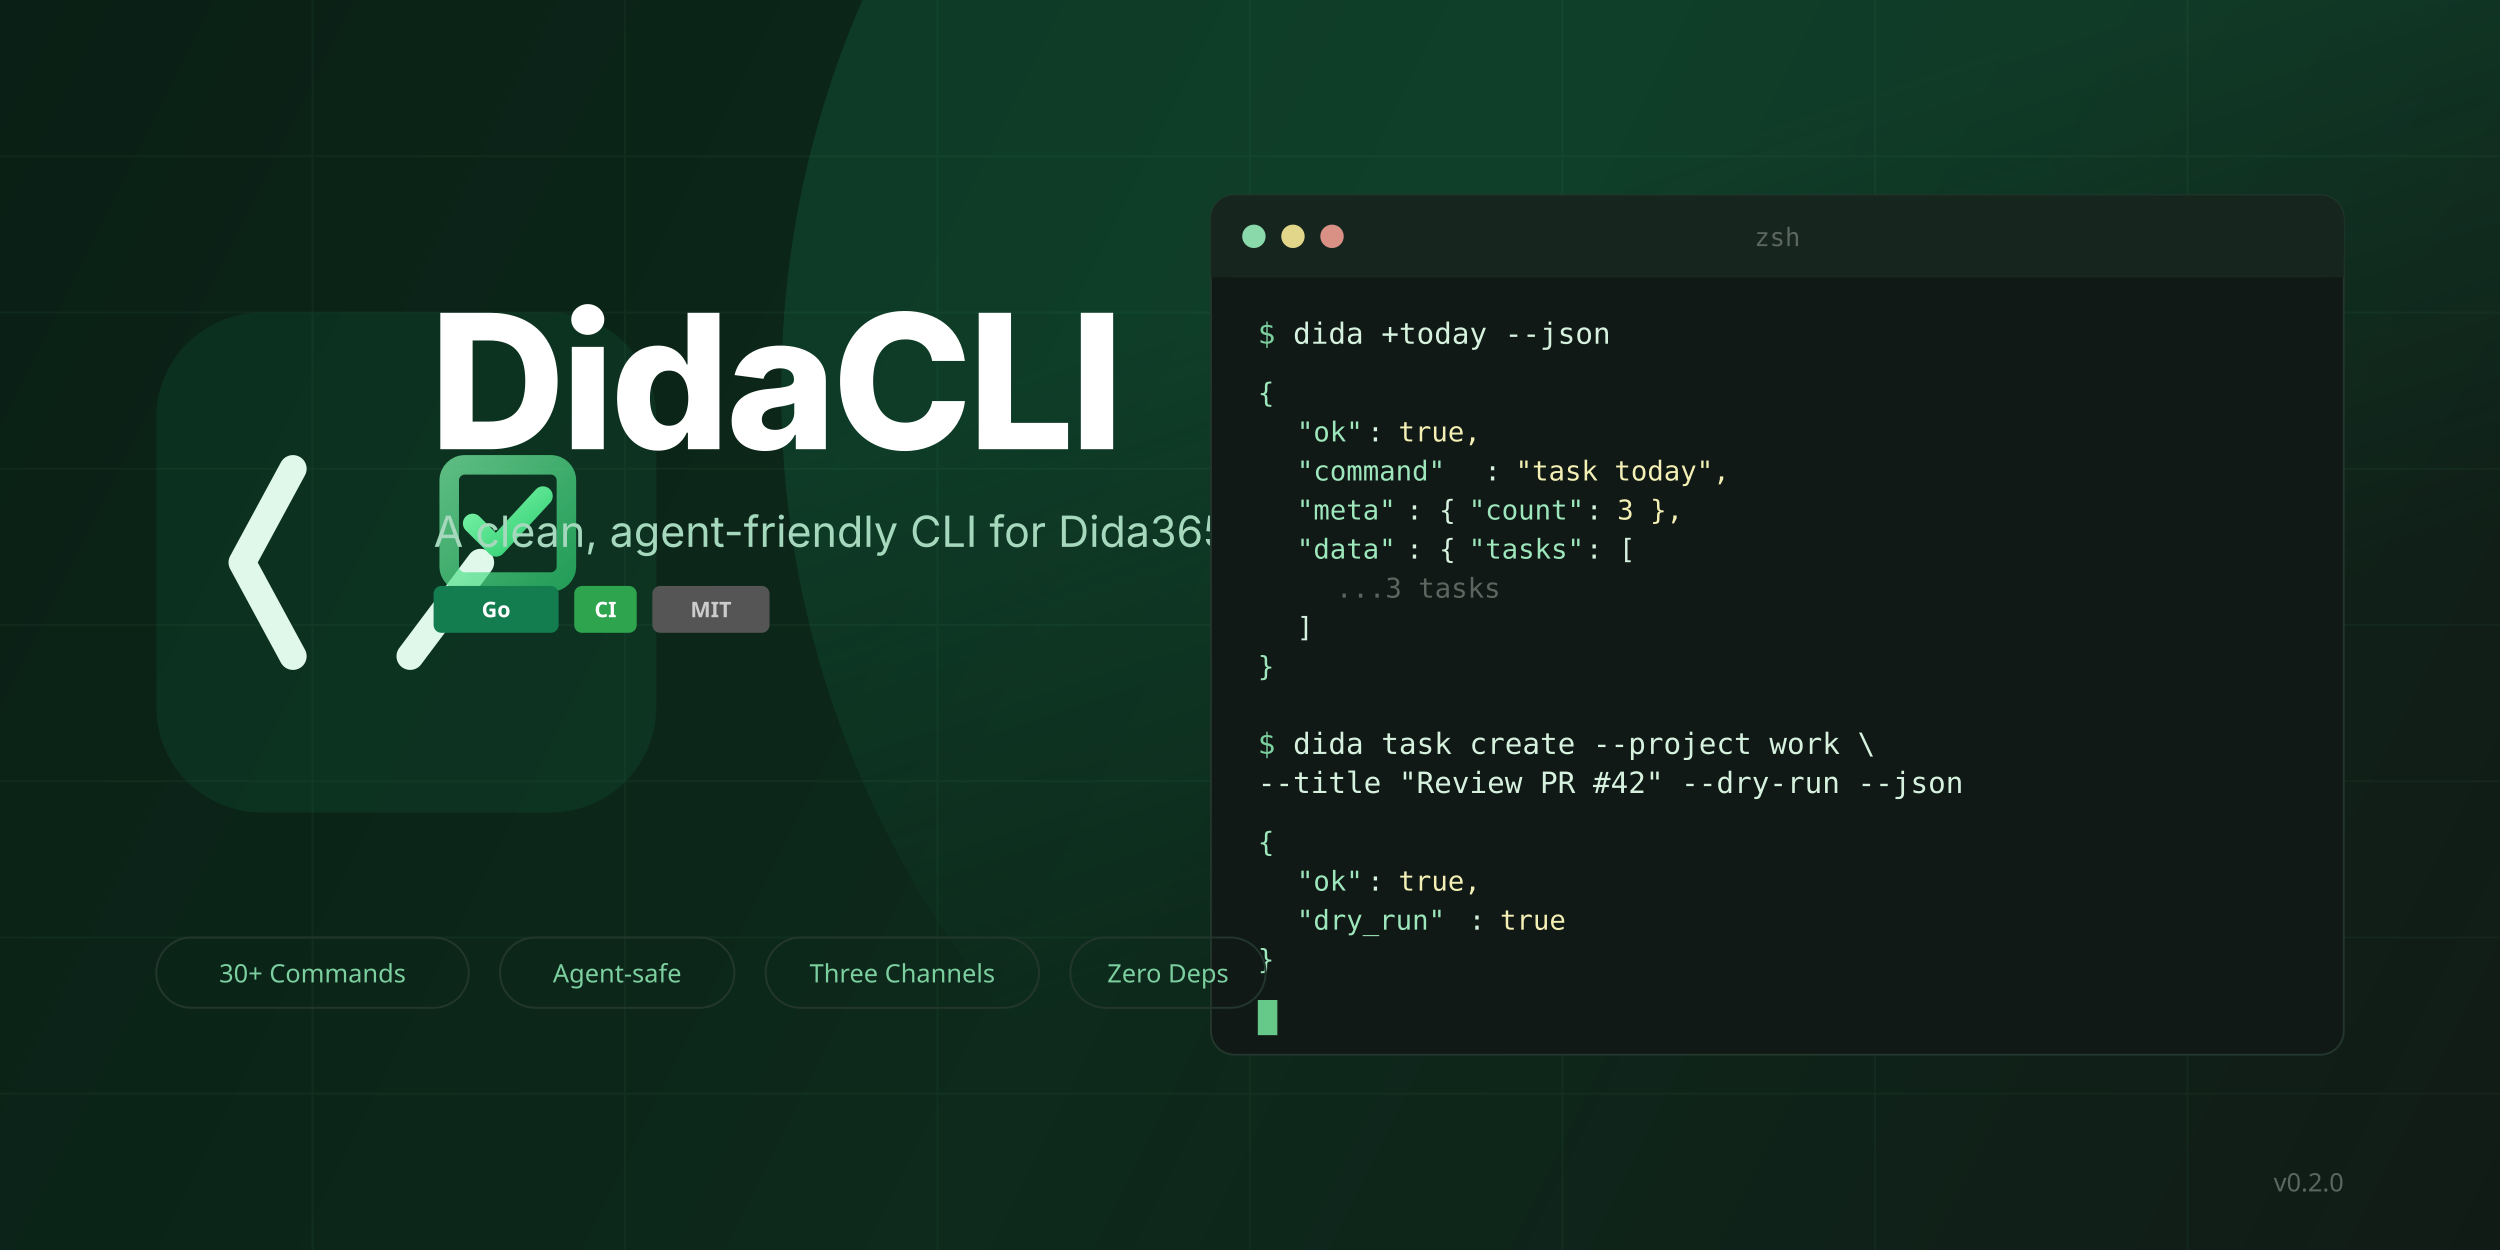
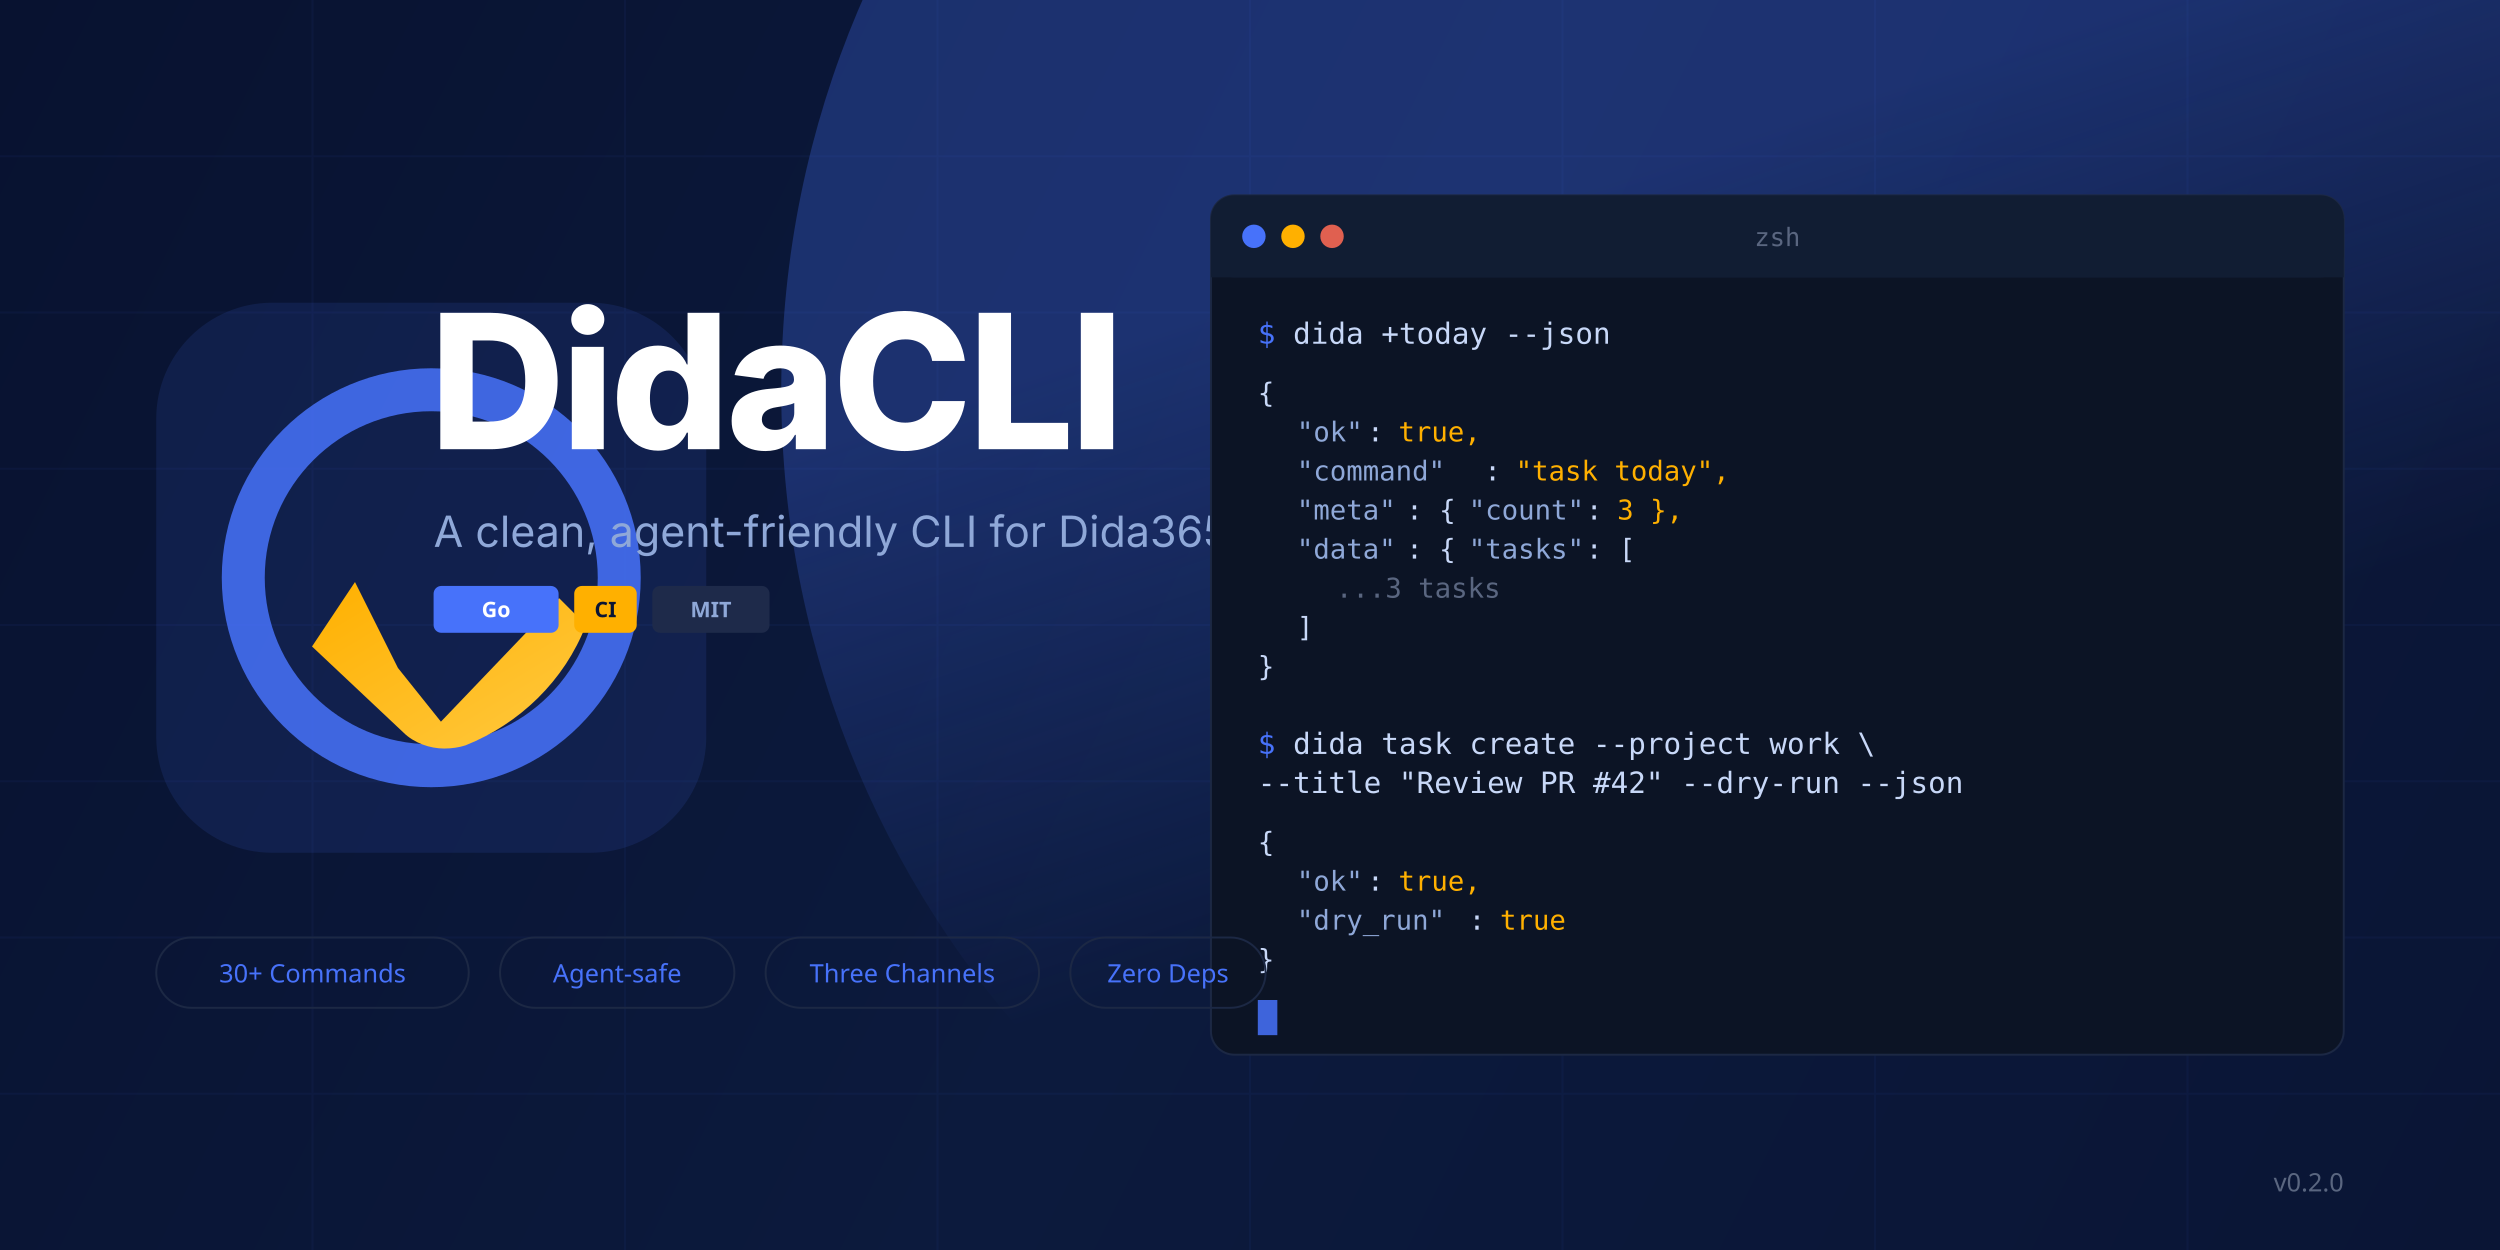
<svg xmlns="http://www.w3.org/2000/svg" viewBox="0 0 1280 640" fill="none">
  <defs>
    <linearGradient id="bg" x1="0" y1="0" x2="1280" y2="640" gradientUnits="userSpaceOnUse">
-       <stop offset="0%" stop-color="#0a1f15" />
-       <stop offset="50%" stop-color="#0d2a1c" />
-       <stop offset="100%" stop-color="#111b16" />
+       <stop offset="0%" stop-color="#081230" />
+       <stop offset="50%" stop-color="#0c1a3d" />
+       <stop offset="100%" stop-color="#0a1535" />
    </linearGradient>
    <linearGradient id="glow" x1="800" y1="100" x2="900" y2="400" gradientUnits="userSpaceOnUse">
-       <stop offset="0%" stop-color="#147d4f" stop-opacity="0.25" />
-       <stop offset="100%" stop-color="#147d4f" stop-opacity="0" />
+       <stop offset="0%" stop-color="#4772FA" stop-opacity="0.28" />
+       <stop offset="100%" stop-color="#4772FA" stop-opacity="0" />
    </linearGradient>
    <linearGradient id="accent" x1="0" y1="0" x2="1" y2="1">
-       <stop offset="0%" stop-color="#7cf5a8" />
-       <stop offset="100%" stop-color="#2ecc71" />
+       <stop offset="0%" stop-color="#FFB000" />
+       <stop offset="100%" stop-color="#FFC940" />
    </linearGradient>
  </defs>
  <rect width="1280" height="640" fill="url(#bg)" />
  <circle cx="900" cy="200" r="500" fill="url(#glow)" />
-   <g opacity="0.04" stroke="#7cf5a8" stroke-width="1">
+   <g opacity="0.05" stroke="#4772FA" stroke-width="1">
    <line x1="0" y1="80" x2="1280" y2="80" />
    <line x1="0" y1="160" x2="1280" y2="160" />
    <line x1="0" y1="240" x2="1280" y2="240" />
    <line x1="0" y1="320" x2="1280" y2="320" />
    <line x1="0" y1="400" x2="1280" y2="400" />
    <line x1="0" y1="480" x2="1280" y2="480" />
    <line x1="0" y1="560" x2="1280" y2="560" />
    <line x1="160" y1="0" x2="160" y2="640" />
    <line x1="320" y1="0" x2="320" y2="640" />
    <line x1="480" y1="0" x2="480" y2="640" />
    <line x1="640" y1="0" x2="640" y2="640" />
    <line x1="800" y1="0" x2="800" y2="640" />
    <line x1="960" y1="0" x2="960" y2="640" />
    <line x1="1120" y1="0" x2="1120" y2="640" />
  </g>
-   <g transform="translate(80, 160) scale(0.5)">
-     <rect width="512" height="512" rx="108" fill="#147d4f" opacity="0.15" />
-     <path d="M140 160 L88 256 L140 352" stroke="#dff8e9" stroke-width="28" stroke-linecap="round" stroke-linejoin="round" fill="none" />
-     <path d="M260 352 L332 256" stroke="#dff8e9" stroke-width="28" stroke-linecap="round" stroke-linejoin="round" fill="none" />
-     <rect x="300" y="156" width="120" height="120" rx="16" stroke="url(#accent)" stroke-width="20" fill="none" opacity="0.7" />
-     <path d="M324 216 L348 240 L396 188" stroke="url(#accent)" stroke-width="20" stroke-linecap="round" stroke-linejoin="round" fill="none" />
+   <g transform="translate(80, 155) scale(0.55)">
+     <rect width="512" height="512" rx="108" fill="#4772FA" opacity="0.12" />
+     <circle cx="256" cy="256" r="175" stroke="#4772FA" stroke-width="40" fill="none" opacity="0.85" />
+     <path d="M185 260 L145 320 L230 400 C240 410, 255 415, 268 415 C275 415, 282 414, 288 412 C338 392, 380 352, 400 300 L375 275 L265 390 L225 340 Z" fill="url(#accent)" />
  </g>
  <text x="220" y="230" font-family="Inter, system-ui, -apple-system, sans-serif" font-weight="800" font-size="96" fill="white" letter-spacing="-2">DidaCLI</text>
-   <text x="222" y="280" font-family="Inter, system-ui, -apple-system, sans-serif" font-weight="400" font-size="22" fill="#a5d8bd">A clean, agent-friendly CLI for Dida365 / TickTick</text>
+   <text x="222" y="280" font-family="Inter, system-ui, -apple-system, sans-serif" font-weight="400" font-size="22" fill="#8fa8d8">A clean, agent-friendly CLI for Dida365 / TickTick</text>
  <g transform="translate(222, 300)">
-     <rect x="0" y="0" width="64" height="24" rx="4" fill="#147d4f" />
+     <rect x="0" y="0" width="64" height="24" rx="4" fill="#4772FA" />
    <text x="32" y="16" font-family="system-ui, sans-serif" font-size="11" fill="white" text-anchor="middle" font-weight="600">Go</text>
-     <rect x="72" y="0" width="32" height="24" rx="4" fill="#2ea44f" />
-     <text x="88" y="16" font-family="system-ui, sans-serif" font-size="11" fill="white" text-anchor="middle" font-weight="600">CI</text>
-     <rect x="112" y="0" width="60" height="24" rx="4" fill="#555" />
-     <text x="142" y="16" font-family="system-ui, sans-serif" font-size="11" fill="#ccc" text-anchor="middle" font-weight="600">MIT</text>
+     <rect x="72" y="0" width="32" height="24" rx="4" fill="#FFB000" />
+     <text x="88" y="16" font-family="system-ui, sans-serif" font-size="11" fill="#0a1535" text-anchor="middle" font-weight="600">CI</text>
+     <rect x="112" y="0" width="60" height="24" rx="4" fill="#1e2a4a" />
+     <text x="142" y="16" font-family="system-ui, sans-serif" font-size="11" fill="#8fa8d8" text-anchor="middle" font-weight="600">MIT</text>
  </g>
  <g transform="translate(620, 100)">
-     <rect width="580" height="440" rx="12" fill="#101915" stroke="#23362d" stroke-width="1" />
-     <rect width="580" height="42" rx="12" fill="#17251f" />
-     <rect y="12" width="580" height="30" fill="#17251f" />
-     <circle cx="22" cy="21" r="6" fill="#89d9aa" />
-     <circle cx="42" cy="21" r="6" fill="#e2d68a" />
-     <circle cx="62" cy="21" r="6" fill="#da9185" />
-     <text x="290" y="26" font-family="monospace" font-size="13" fill="#5a665f" text-anchor="middle">zsh</text>
-     <text x="24" y="76" font-family="Consolas, SFMono-Regular, monospace" font-size="15" fill="#7ccf9f">$ <tspan fill="#d6f2df">dida +today --json</tspan>
+     <rect width="580" height="440" rx="12" fill="#0c1425" stroke="#1c2844" stroke-width="1" />
+     <rect width="580" height="42" rx="12" fill="#111d33" />
+     <rect y="12" width="580" height="30" fill="#111d33" />
+     <circle cx="22" cy="21" r="6" fill="#4772FA" />
+     <circle cx="42" cy="21" r="6" fill="#FFB000" />
+     <circle cx="62" cy="21" r="6" fill="#e06050" />
+     <text x="290" y="26" font-family="monospace" font-size="13" fill="#5a6680" text-anchor="middle">zsh</text>
+     <text x="24" y="76" font-family="Consolas, SFMono-Regular, monospace" font-size="15" fill="#4772FA">$ <tspan fill="#c8d8f8">dida +today --json</tspan>
    </text>
-     <text x="24" y="106" font-family="Consolas, monospace" font-size="14" fill="#9ee7bd">{</text>
-     <text x="44" y="126" font-family="Consolas, monospace" font-size="14" fill="#9ee7bd">"ok"</text>
-     <text x="80" y="126" font-family="Consolas, monospace" font-size="14" fill="#d6f2df">: </text>
-     <text x="96" y="126" font-family="Consolas, monospace" font-size="14" fill="#f4f0b5">true,</text>
-     <text x="44" y="146" font-family="Consolas, monospace" font-size="14" fill="#9ee7bd">"command"</text>
-     <text x="140" y="146" font-family="Consolas, monospace" font-size="14" fill="#d6f2df">: </text>
-     <text x="156" y="146" font-family="Consolas, monospace" font-size="14" fill="#f4f0b5">"task today",</text>
-     <text x="44" y="166" font-family="Consolas, monospace" font-size="14" fill="#9ee7bd">"meta"</text>
-     <text x="100" y="166" font-family="Consolas, monospace" font-size="14" fill="#d6f2df">: { </text>
-     <text x="132" y="166" font-family="Consolas, monospace" font-size="14" fill="#9ee7bd">"count"</text>
-     <text x="192" y="166" font-family="Consolas, monospace" font-size="14" fill="#d6f2df">: </text>
-     <text x="208" y="166" font-family="Consolas, monospace" font-size="14" fill="#f4f0b5">3 },</text>
-     <text x="44" y="186" font-family="Consolas, monospace" font-size="14" fill="#9ee7bd">"data"</text>
-     <text x="100" y="186" font-family="Consolas, monospace" font-size="14" fill="#d6f2df">: { </text>
-     <text x="132" y="186" font-family="Consolas, monospace" font-size="14" fill="#9ee7bd">"tasks"</text>
-     <text x="192" y="186" font-family="Consolas, monospace" font-size="14" fill="#d6f2df">: [</text>
-     <text x="64" y="206" font-family="Consolas, monospace" font-size="14" fill="#5a665f">  ...3 tasks</text>
-     <text x="44" y="226" font-family="Consolas, monospace" font-size="14" fill="#d6f2df">  ]</text>
-     <text x="24" y="246" font-family="Consolas, monospace" font-size="14" fill="#9ee7bd">}</text>
-     <text x="24" y="286" font-family="Consolas, monospace" font-size="15" fill="#7ccf9f">$ <tspan fill="#d6f2df">dida task create --project work \</tspan>
+     <text x="24" y="106" font-family="Consolas, monospace" font-size="14" fill="#c8d8f8">{</text>
+     <text x="44" y="126" font-family="Consolas, monospace" font-size="14" fill="#8fa8d8">"ok"</text>
+     <text x="80" y="126" font-family="Consolas, monospace" font-size="14" fill="#c8d8f8">: </text>
+     <text x="96" y="126" font-family="Consolas, monospace" font-size="14" fill="#FFB000">true,</text>
+     <text x="44" y="146" font-family="Consolas, monospace" font-size="14" fill="#8fa8d8">"command"</text>
+     <text x="140" y="146" font-family="Consolas, monospace" font-size="14" fill="#c8d8f8">: </text>
+     <text x="156" y="146" font-family="Consolas, monospace" font-size="14" fill="#FFB000">"task today",</text>
+     <text x="44" y="166" font-family="Consolas, monospace" font-size="14" fill="#8fa8d8">"meta"</text>
+     <text x="100" y="166" font-family="Consolas, monospace" font-size="14" fill="#c8d8f8">: { </text>
+     <text x="132" y="166" font-family="Consolas, monospace" font-size="14" fill="#8fa8d8">"count"</text>
+     <text x="192" y="166" font-family="Consolas, monospace" font-size="14" fill="#c8d8f8">: </text>
+     <text x="208" y="166" font-family="Consolas, monospace" font-size="14" fill="#FFB000">3 },</text>
+     <text x="44" y="186" font-family="Consolas, monospace" font-size="14" fill="#8fa8d8">"data"</text>
+     <text x="100" y="186" font-family="Consolas, monospace" font-size="14" fill="#c8d8f8">: { </text>
+     <text x="132" y="186" font-family="Consolas, monospace" font-size="14" fill="#8fa8d8">"tasks"</text>
+     <text x="192" y="186" font-family="Consolas, monospace" font-size="14" fill="#c8d8f8">: [</text>
+     <text x="64" y="206" font-family="Consolas, monospace" font-size="14" fill="#5a6680">  ...3 tasks</text>
+     <text x="44" y="226" font-family="Consolas, monospace" font-size="14" fill="#c8d8f8">  ]</text>
+     <text x="24" y="246" font-family="Consolas, monospace" font-size="14" fill="#c8d8f8">}</text>
+     <text x="24" y="286" font-family="Consolas, monospace" font-size="15" fill="#4772FA">$ <tspan fill="#c8d8f8">dida task create --project work \</tspan>
    </text>
-     <text x="24" y="306" font-family="Consolas, monospace" font-size="15" fill="#d6f2df">    --title "Review PR #42" --dry-run --json</text>
-     <text x="24" y="336" font-family="Consolas, monospace" font-size="14" fill="#9ee7bd">{</text>
-     <text x="44" y="356" font-family="Consolas, monospace" font-size="14" fill="#9ee7bd">"ok"</text>
-     <text x="80" y="356" font-family="Consolas, monospace" font-size="14" fill="#d6f2df">: </text>
-     <text x="96" y="356" font-family="Consolas, monospace" font-size="14" fill="#f4f0b5">true,</text>
-     <text x="44" y="376" font-family="Consolas, monospace" font-size="14" fill="#9ee7bd">"dry_run"</text>
-     <text x="132" y="376" font-family="Consolas, monospace" font-size="14" fill="#d6f2df">: </text>
-     <text x="148" y="376" font-family="Consolas, monospace" font-size="14" fill="#f4f0b5">true</text>
-     <text x="24" y="396" font-family="Consolas, monospace" font-size="14" fill="#9ee7bd">}</text>
-     <rect x="24" y="412" width="10" height="18" fill="#7cf5a8" opacity="0.8" />
+     <text x="24" y="306" font-family="Consolas, monospace" font-size="15" fill="#c8d8f8">    --title "Review PR #42" --dry-run --json</text>
+     <text x="24" y="336" font-family="Consolas, monospace" font-size="14" fill="#c8d8f8">{</text>
+     <text x="44" y="356" font-family="Consolas, monospace" font-size="14" fill="#8fa8d8">"ok"</text>
+     <text x="80" y="356" font-family="Consolas, monospace" font-size="14" fill="#c8d8f8">: </text>
+     <text x="96" y="356" font-family="Consolas, monospace" font-size="14" fill="#FFB000">true,</text>
+     <text x="44" y="376" font-family="Consolas, monospace" font-size="14" fill="#8fa8d8">"dry_run"</text>
+     <text x="132" y="376" font-family="Consolas, monospace" font-size="14" fill="#c8d8f8">: </text>
+     <text x="148" y="376" font-family="Consolas, monospace" font-size="14" fill="#FFB000">true</text>
+     <text x="24" y="396" font-family="Consolas, monospace" font-size="14" fill="#c8d8f8">}</text>
+     <rect x="24" y="412" width="10" height="18" fill="#4772FA" opacity="0.85" />
  </g>
  <g transform="translate(80, 480)">
-     <rect x="0" y="0" width="160" height="36" rx="18" fill="none" stroke="#23362d" stroke-width="1" />
-     <text x="80" y="23" font-family="system-ui, sans-serif" font-size="13" fill="#7ccf9f" text-anchor="middle">30+ Commands</text>
-     <rect x="176" y="0" width="120" height="36" rx="18" fill="none" stroke="#23362d" stroke-width="1" />
-     <text x="236" y="23" font-family="system-ui, sans-serif" font-size="13" fill="#7ccf9f" text-anchor="middle">Agent-safe</text>
-     <rect x="312" y="0" width="140" height="36" rx="18" fill="none" stroke="#23362d" stroke-width="1" />
-     <text x="382" y="23" font-family="system-ui, sans-serif" font-size="13" fill="#7ccf9f" text-anchor="middle">Three Channels</text>
-     <rect x="468" y="0" width="100" height="36" rx="18" fill="none" stroke="#23362d" stroke-width="1" />
-     <text x="518" y="23" font-family="system-ui, sans-serif" font-size="13" fill="#7ccf9f" text-anchor="middle">Zero Deps</text>
+     <rect x="0" y="0" width="160" height="36" rx="18" fill="none" stroke="#1c2844" stroke-width="1" />
+     <text x="80" y="23" font-family="system-ui, sans-serif" font-size="13" fill="#4772FA" text-anchor="middle">30+ Commands</text>
+     <rect x="176" y="0" width="120" height="36" rx="18" fill="none" stroke="#1c2844" stroke-width="1" />
+     <text x="236" y="23" font-family="system-ui, sans-serif" font-size="13" fill="#4772FA" text-anchor="middle">Agent-safe</text>
+     <rect x="312" y="0" width="140" height="36" rx="18" fill="none" stroke="#1c2844" stroke-width="1" />
+     <text x="382" y="23" font-family="system-ui, sans-serif" font-size="13" fill="#4772FA" text-anchor="middle">Three Channels</text>
+     <rect x="468" y="0" width="100" height="36" rx="18" fill="none" stroke="#1c2844" stroke-width="1" />
+     <text x="518" y="23" font-family="system-ui, sans-serif" font-size="13" fill="#4772FA" text-anchor="middle">Zero Deps</text>
  </g>
-   <text x="1200" y="610" font-family="system-ui, sans-serif" font-size="13" fill="#5a665f" text-anchor="end">v0.2.0</text>
+   <text x="1200" y="610" font-family="system-ui, sans-serif" font-size="13" fill="#5a6680" text-anchor="end">v0.2.0</text>
</svg>
